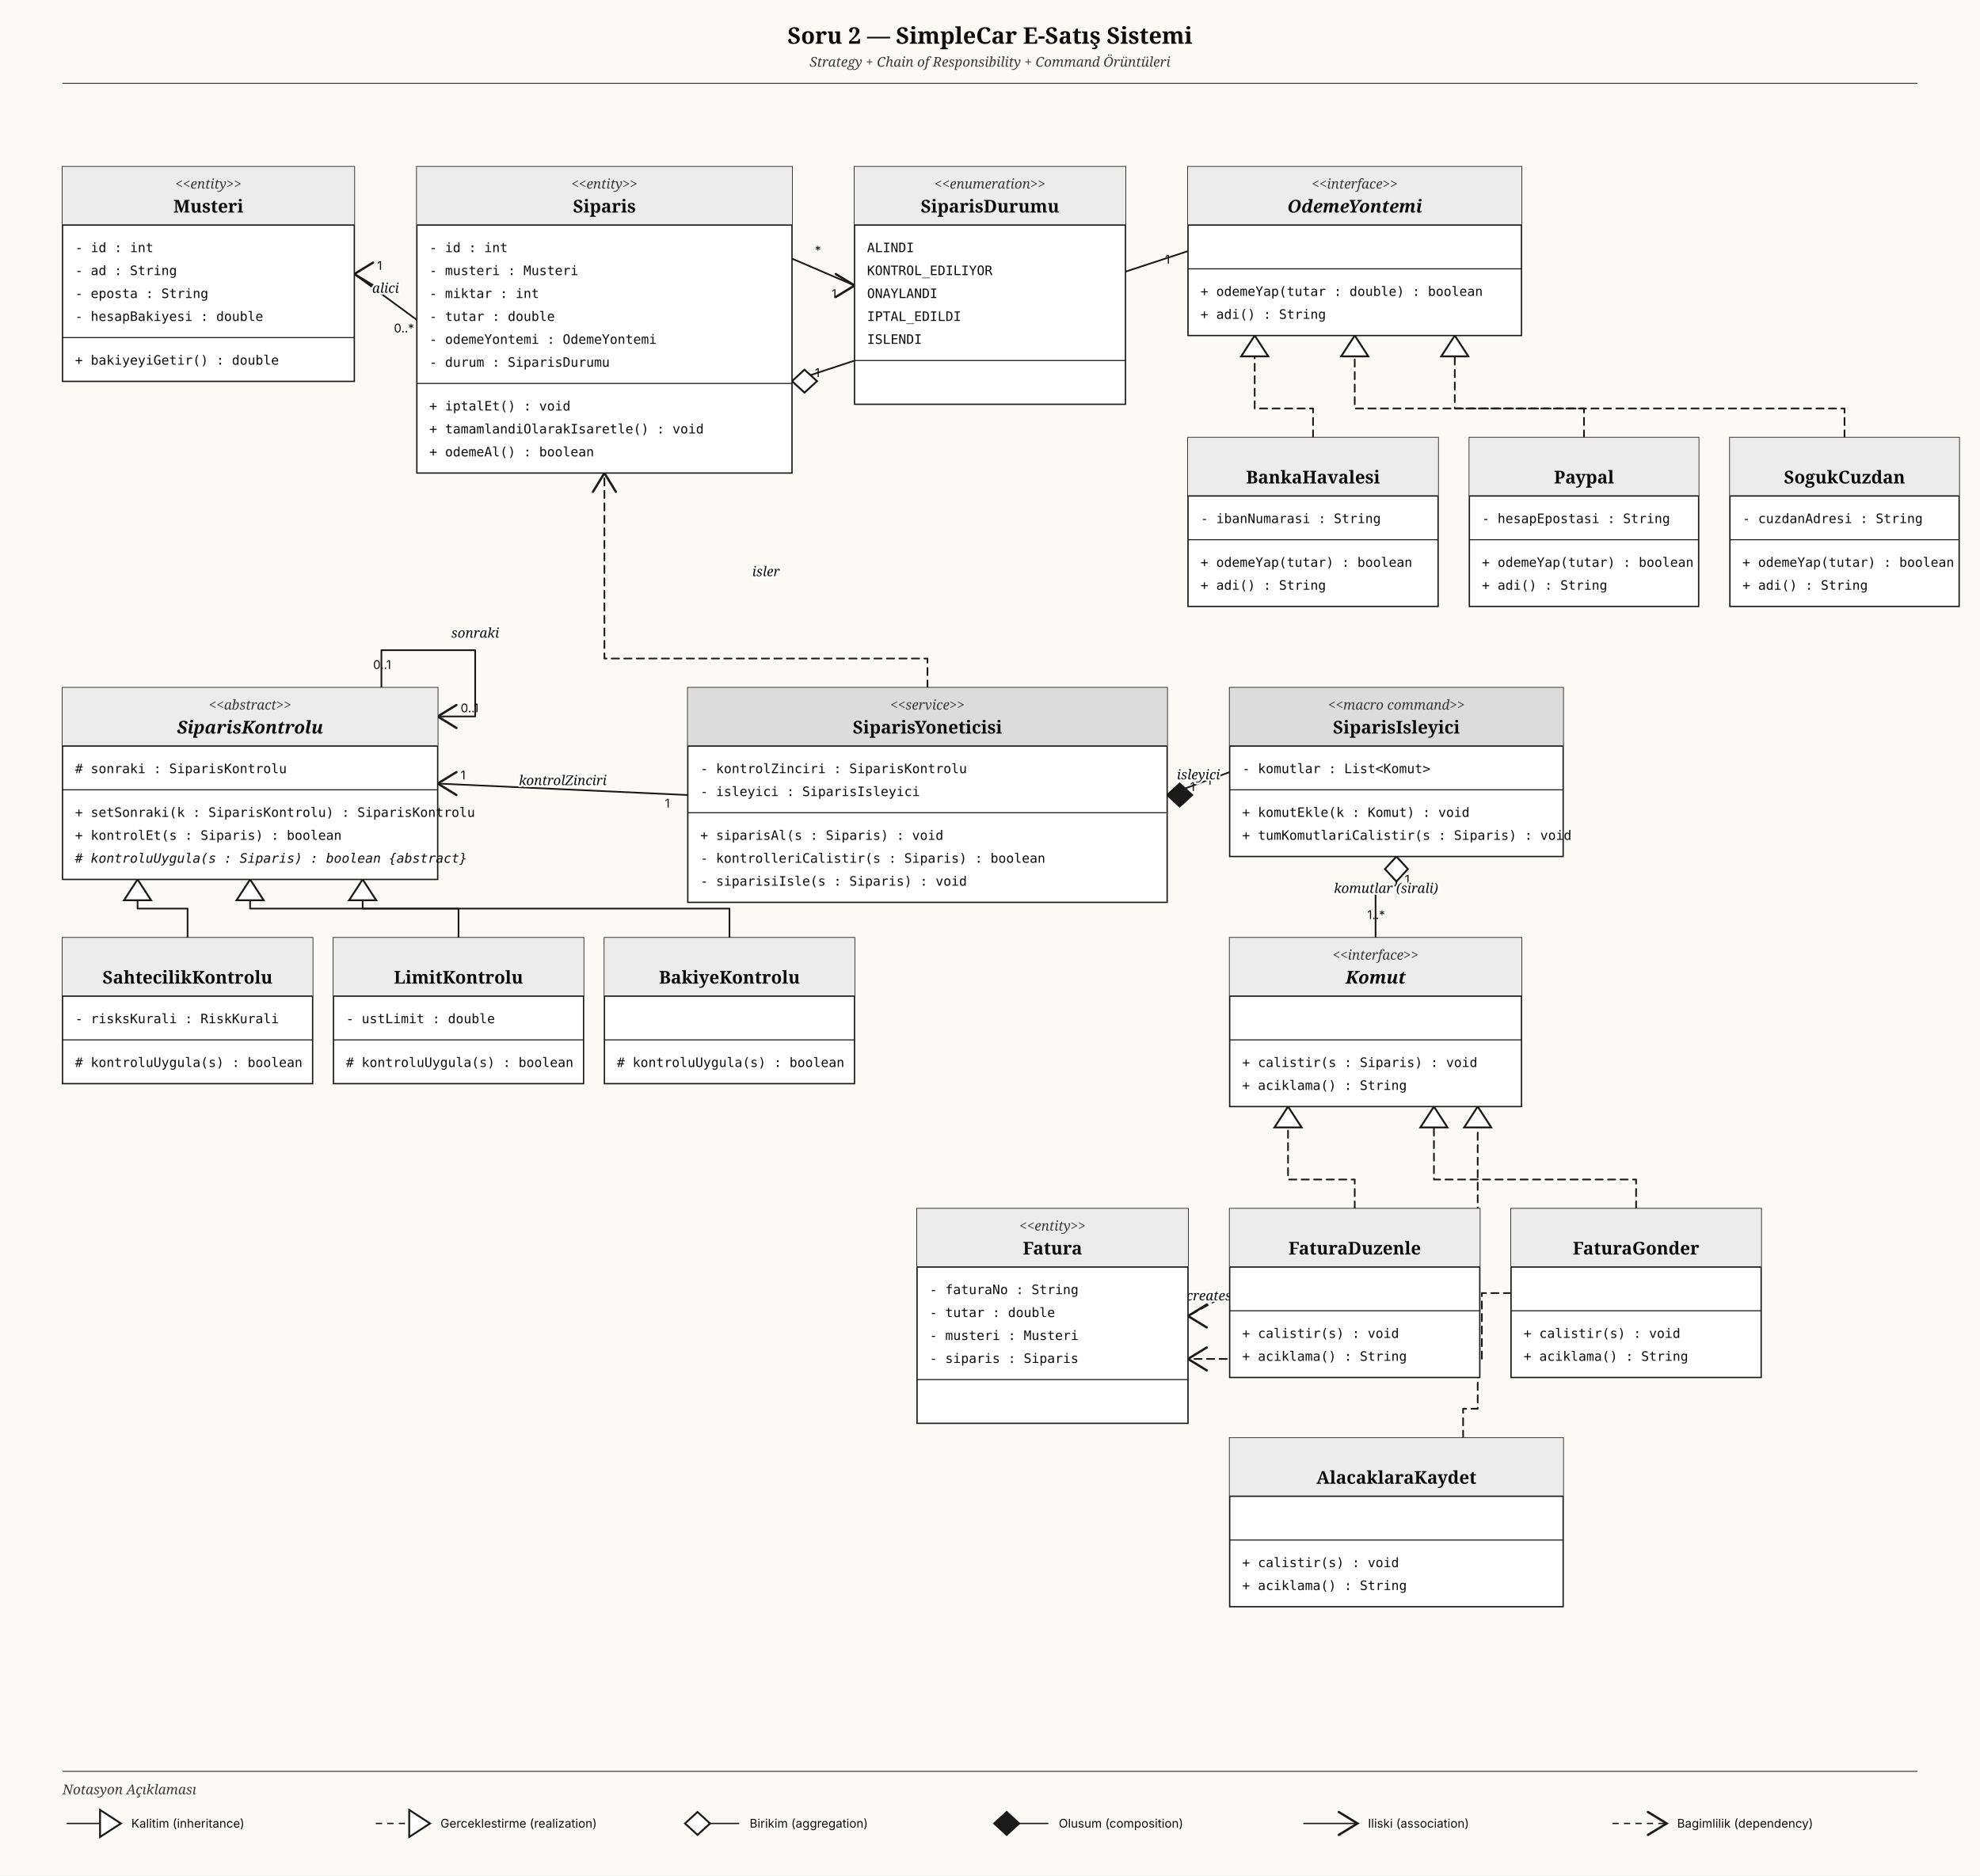
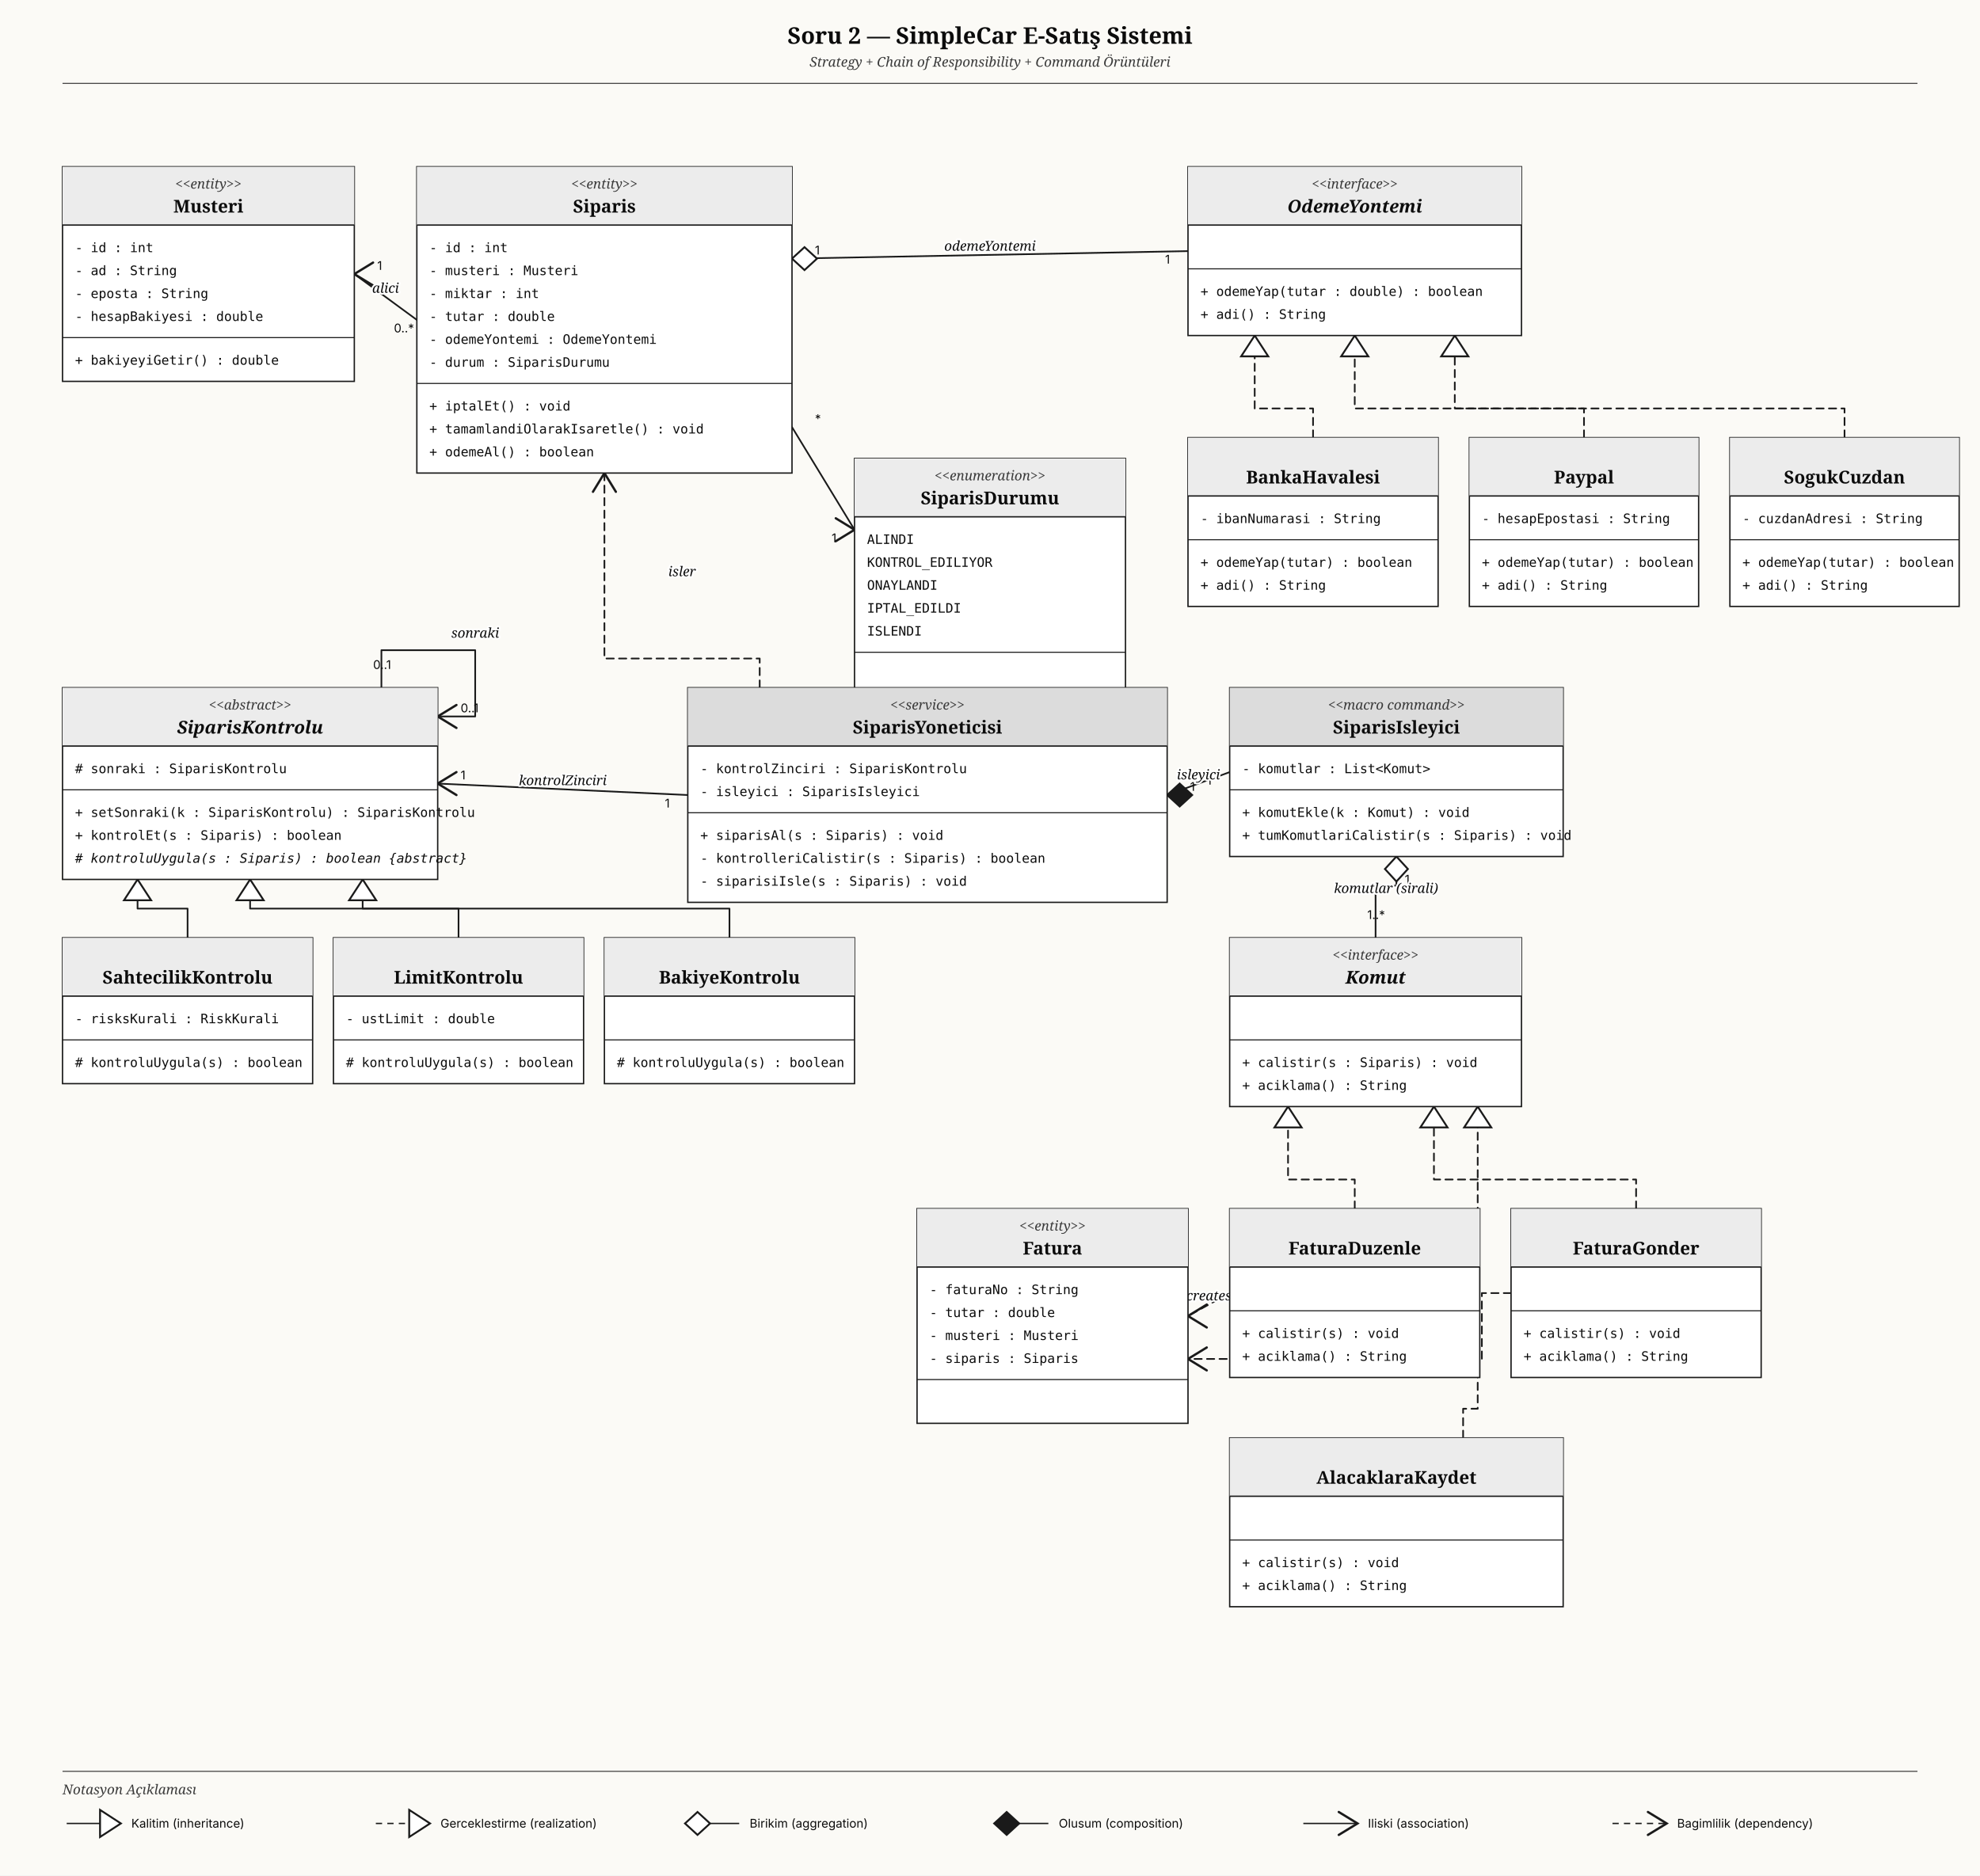
<svg xmlns="http://www.w3.org/2000/svg" viewBox="0 0 1900 1800" width="1900" height="1800">
  <rect width="1900" height="1800" fill="#fbfaf6" />
  <text x="950" y="42" text-anchor="middle" font-family="'EB Garamond','Georgia','Cambria',serif" font-size="22" font-weight="700" fill="#0c0c0c">
      Soru 2 — SimpleCar E-Satış Sistemi
    </text>
  <text x="950" y="64" text-anchor="middle" font-family="'EB Garamond','Georgia','Cambria',serif" font-size="13" font-style="italic" fill="#3a3a3a">
      Strategy + Chain of Responsibility + Command Örüntüleri
    </text>
  <line x1="60" y1="80" x2="1840" y2="80" stroke="#1a1a1a" stroke-width="0.8" />
  <g class="rel-association">
    <path d="M 400 307 L 340 263" fill="none" stroke="#1a1a1a" stroke-width="1.6" stroke-linejoin="round" stroke-linecap="round" />
    <polyline points="358,252 340,263 358,274" fill="none" stroke="#1a1a1a" stroke-width="2.2" stroke-linejoin="miter" stroke-linecap="round" />
    <text x="378" y="319" font-family="'Inter','Helvetica Neue','Segoe UI',Arial,sans-serif" font-size="11.5" fill="#0c0c0c">0..*</text>
    <text x="362" y="259" font-family="'Inter','Helvetica Neue','Segoe UI',Arial,sans-serif" font-size="11.5" fill="#0c0c0c">1</text>
    <g>
      <text x="370" y="281" text-anchor="middle" font-family="'EB Garamond','Georgia','Cambria',serif" font-size="13" font-style="italic" fill="#0c0c0c" paint-order="stroke" stroke="#ffffff" stroke-width="3.5" stroke-linejoin="round">
        alici
      </text>
    </g>
  </g>
  <g class="rel-association">
-     <path d="M 760 248.2 L 820 274" fill="none" stroke="#1a1a1a" stroke-width="1.6" stroke-linejoin="round" stroke-linecap="round" />
-     <polyline points="802,285 820,274 802,263" fill="none" stroke="#1a1a1a" stroke-width="2.2" stroke-linejoin="miter" stroke-linecap="round" />
-     <text x="782" y="244.2" font-family="'Inter','Helvetica Neue','Segoe UI',Arial,sans-serif" font-size="11.5" fill="#0c0c0c">*</text>
-     <text x="798" y="286" font-family="'Inter','Helvetica Neue','Segoe UI',Arial,sans-serif" font-size="11.5" fill="#0c0c0c">1</text>
+     <path d="M 760 409.9 L 820 508.4" fill="none" stroke="#1a1a1a" stroke-width="1.6" stroke-linejoin="round" stroke-linecap="round" />
+     <polyline points="802,519.4 820,508.4 802,497.4" fill="none" stroke="#1a1a1a" stroke-width="2.2" stroke-linejoin="miter" stroke-linecap="round" />
+     <text x="782" y="405.9" font-family="'Inter','Helvetica Neue','Segoe UI',Arial,sans-serif" font-size="11.5" fill="#0c0c0c">*</text>
+     <text x="798" y="520.4" font-family="'Inter','Helvetica Neue','Segoe UI',Arial,sans-serif" font-size="11.5" fill="#0c0c0c">1</text>
  </g>
  <g class="rel-aggregation">
-     <path d="M 760 365.8 L 1140 241" fill="none" stroke="#1a1a1a" stroke-width="1.6" stroke-linejoin="round" stroke-linecap="round" />
-     <polygon points="760,365.8 772,354.8 784,365.8 772,376.8" fill="#ffffff" stroke="#1a1a1a" stroke-width="1.8" stroke-linejoin="miter" />
-     <text x="782" y="361.8" font-family="'Inter','Helvetica Neue','Segoe UI',Arial,sans-serif" font-size="11.5" fill="#0c0c0c">1</text>
+     <path d="M 760 248.2 L 1140 241" fill="none" stroke="#1a1a1a" stroke-width="1.6" stroke-linejoin="round" stroke-linecap="round" />
+     <polygon points="760,248.2 772,237.2 784,248.2 772,259.2" fill="#ffffff" stroke="#1a1a1a" stroke-width="1.8" stroke-linejoin="miter" />
+     <text x="782" y="244.2" font-family="'Inter','Helvetica Neue','Segoe UI',Arial,sans-serif" font-size="11.5" fill="#0c0c0c">1</text>
    <text x="1118" y="253" font-family="'Inter','Helvetica Neue','Segoe UI',Arial,sans-serif" font-size="11.5" fill="#0c0c0c">1</text>
    <g>
-       <text x="950" y="299.4" text-anchor="middle" font-family="'EB Garamond','Georgia','Cambria',serif" font-size="13" font-style="italic" fill="#0c0c0c" paint-order="stroke" stroke="#ffffff" stroke-width="3.5" stroke-linejoin="round">
+       <text x="950" y="240.6" text-anchor="middle" font-family="'EB Garamond','Georgia','Cambria',serif" font-size="13" font-style="italic" fill="#0c0c0c" paint-order="stroke" stroke="#ffffff" stroke-width="3.5" stroke-linejoin="round">
        odemeYontemi
      </text>
    </g>
  </g>
  <g class="rel-realization">
    <path d="M 1260 420 L 1260 392 L 1204 392 L 1204 350 L 1204 322" fill="none" stroke="#1a1a1a" stroke-width="1.6" stroke-dasharray="7,5" stroke-linejoin="round" stroke-linecap="round" />
    <polygon points="1204,322 1217,342 1191,342" fill="#ffffff" stroke="#1a1a1a" stroke-width="1.8" stroke-linejoin="miter" />
  </g>
  <g class="rel-realization">
    <path d="M 1520 420 L 1520 392 L 1300 392 L 1300 350 L 1300 322" fill="none" stroke="#1a1a1a" stroke-width="1.6" stroke-dasharray="7,5" stroke-linejoin="round" stroke-linecap="round" />
    <polygon points="1300,322 1313,342 1287,342" fill="#ffffff" stroke="#1a1a1a" stroke-width="1.8" stroke-linejoin="miter" />
  </g>
  <g class="rel-realization">
    <path d="M 1770 420 L 1770 392 L 1396 392 L 1396 350 L 1396 322" fill="none" stroke="#1a1a1a" stroke-width="1.6" stroke-dasharray="7,5" stroke-linejoin="round" stroke-linecap="round" />
    <polygon points="1396,322 1409,342 1383,342" fill="#ffffff" stroke="#1a1a1a" stroke-width="1.8" stroke-linejoin="miter" />
  </g>
  <g class="rel-association">
    <path d="M 660 763 L 420 752" fill="none" stroke="#1a1a1a" stroke-width="1.6" stroke-linejoin="round" stroke-linecap="round" />
    <polyline points="438,741 420,752 438,763" fill="none" stroke="#1a1a1a" stroke-width="2.2" stroke-linejoin="miter" stroke-linecap="round" />
    <text x="638" y="775" font-family="'Inter','Helvetica Neue','Segoe UI',Arial,sans-serif" font-size="11.5" fill="#0c0c0c">1</text>
    <text x="442" y="748" font-family="'Inter','Helvetica Neue','Segoe UI',Arial,sans-serif" font-size="11.5" fill="#0c0c0c">1</text>
    <g>
      <text x="540" y="753.5" text-anchor="middle" font-family="'EB Garamond','Georgia','Cambria',serif" font-size="13" font-style="italic" fill="#0c0c0c" paint-order="stroke" stroke="#ffffff" stroke-width="3.5" stroke-linejoin="round">
        kontrolZinciri
      </text>
    </g>
  </g>
  <g class="rel-composition">
    <path d="M 1120 763 L 1180 741" fill="none" stroke="#1a1a1a" stroke-width="1.6" stroke-linejoin="round" stroke-linecap="round" />
    <polygon points="1120,763 1132,752 1144,763 1132,774" fill="#1a1a1a" stroke="#1a1a1a" stroke-width="1.8" stroke-linejoin="miter" />
    <text x="1142" y="759" font-family="'Inter','Helvetica Neue','Segoe UI',Arial,sans-serif" font-size="11.5" fill="#0c0c0c">1</text>
    <text x="1158" y="753" font-family="'Inter','Helvetica Neue','Segoe UI',Arial,sans-serif" font-size="11.5" fill="#0c0c0c">1</text>
    <g>
      <text x="1150" y="748" text-anchor="middle" font-family="'EB Garamond','Georgia','Cambria',serif" font-size="13" font-style="italic" fill="#0c0c0c" paint-order="stroke" stroke="#ffffff" stroke-width="3.5" stroke-linejoin="round">
        isleyici
      </text>
    </g>
  </g>
  <g class="rel-dependency">
-     <path d="M 890 660 L 890 632 L 580 632 L 580 482 L 580 454" fill="none" stroke="#1a1a1a" stroke-width="1.6" stroke-dasharray="7,5" stroke-linejoin="round" stroke-linecap="round" />
+     <path d="M 729 660 L 729 632 L 580 632 L 580 482 L 580 454" fill="none" stroke="#1a1a1a" stroke-width="1.6" stroke-dasharray="7,5" stroke-linejoin="round" stroke-linecap="round" />
    <polyline points="591,472 580,454 569,472" fill="none" stroke="#1a1a1a" stroke-width="2.2" stroke-linejoin="miter" stroke-linecap="round" />
    <g>
-       <text x="735" y="553" text-anchor="middle" font-family="'EB Garamond','Georgia','Cambria',serif" font-size="13" font-style="italic" fill="#0c0c0c" paint-order="stroke" stroke="#ffffff" stroke-width="3.5" stroke-linejoin="round">
+       <text x="654.5" y="553" text-anchor="middle" font-family="'EB Garamond','Georgia','Cambria',serif" font-size="13" font-style="italic" fill="#0c0c0c" paint-order="stroke" stroke="#ffffff" stroke-width="3.5" stroke-linejoin="round">
        isler
      </text>
    </g>
  </g>
  <g class="rel-association">
    <path d="M 366 660 L 366 624 L 456 624 L 456 687.6 L 420 687.6" fill="none" stroke="#1a1a1a" stroke-width="1.6" stroke-linejoin="round" stroke-linecap="round" />
    <polyline points="438,676.6 420,687.6 438,698.6" fill="none" stroke="#1a1a1a" stroke-width="2.2" stroke-linejoin="miter" stroke-linecap="round" />
    <text x="358" y="642" font-family="'Inter','Helvetica Neue','Segoe UI',Arial,sans-serif" font-size="11.5" fill="#0c0c0c">0..1</text>
    <text x="442" y="683.6" font-family="'Inter','Helvetica Neue','Segoe UI',Arial,sans-serif" font-size="11.5" fill="#0c0c0c">0..1</text>
    <g>
      <text x="456" y="612" text-anchor="middle" font-family="'EB Garamond','Georgia','Cambria',serif" font-size="13" font-style="italic" fill="#0c0c0c" paint-order="stroke" stroke="#ffffff" stroke-width="3.5" stroke-linejoin="round">
        sonraki
      </text>
    </g>
  </g>
  <g class="rel-inheritance">
    <path d="M 180 900 L 180 872 L 132 872 L 132 872 L 132 844" fill="none" stroke="#1a1a1a" stroke-width="1.6" stroke-linejoin="round" stroke-linecap="round" />
    <polygon points="132,844 145,864 119,864" fill="#ffffff" stroke="#1a1a1a" stroke-width="1.8" stroke-linejoin="miter" />
  </g>
  <g class="rel-inheritance">
    <path d="M 440 900 L 440 872 L 240 872 L 240 872 L 240 844" fill="none" stroke="#1a1a1a" stroke-width="1.6" stroke-linejoin="round" stroke-linecap="round" />
    <polygon points="240,844 253,864 227,864" fill="#ffffff" stroke="#1a1a1a" stroke-width="1.8" stroke-linejoin="miter" />
  </g>
  <g class="rel-inheritance">
    <path d="M 700 900 L 700 872 L 348 872 L 348 872 L 348 844" fill="none" stroke="#1a1a1a" stroke-width="1.6" stroke-linejoin="round" stroke-linecap="round" />
    <polygon points="348,844 361,864 335,864" fill="#ffffff" stroke="#1a1a1a" stroke-width="1.8" stroke-linejoin="miter" />
  </g>
  <g class="rel-aggregation">
    <path d="M 1340 822 L 1340 850 L 1320 850 L 1320 872 L 1320 900" fill="none" stroke="#1a1a1a" stroke-width="1.6" stroke-linejoin="round" stroke-linecap="round" />
    <polygon points="1340,822 1351,834 1340,846 1329,834" fill="#ffffff" stroke="#1a1a1a" stroke-width="1.8" stroke-linejoin="miter" />
    <text x="1348" y="848" font-family="'Inter','Helvetica Neue','Segoe UI',Arial,sans-serif" font-size="11.5" fill="#0c0c0c">1</text>
    <text x="1312" y="882" font-family="'Inter','Helvetica Neue','Segoe UI',Arial,sans-serif" font-size="11.5" fill="#0c0c0c">1..*</text>
    <g>
      <text x="1330" y="857" text-anchor="middle" font-family="'EB Garamond','Georgia','Cambria',serif" font-size="13" font-style="italic" fill="#0c0c0c" paint-order="stroke" stroke="#ffffff" stroke-width="3.5" stroke-linejoin="round">
        komutlar (sirali)
      </text>
    </g>
  </g>
  <g class="rel-realization">
    <path d="M 1300 1160 L 1300 1132 L 1236 1132 L 1236 1090 L 1236 1062" fill="none" stroke="#1a1a1a" stroke-width="1.6" stroke-dasharray="7,5" stroke-linejoin="round" stroke-linecap="round" />
    <polygon points="1236,1062 1249,1082 1223,1082" fill="#ffffff" stroke="#1a1a1a" stroke-width="1.8" stroke-linejoin="miter" />
  </g>
  <g class="rel-realization">
    <path d="M 1570 1160 L 1570 1132 L 1376 1132 L 1376 1090 L 1376 1062" fill="none" stroke="#1a1a1a" stroke-width="1.6" stroke-dasharray="7,5" stroke-linejoin="round" stroke-linecap="round" />
    <polygon points="1376,1062 1389,1082 1363,1082" fill="#ffffff" stroke="#1a1a1a" stroke-width="1.8" stroke-linejoin="miter" />
  </g>
  <g class="rel-realization">
    <path d="M 1404 1380 L 1404 1352 L 1418 1352 L 1418 1090 L 1418 1062" fill="none" stroke="#1a1a1a" stroke-width="1.6" stroke-dasharray="7,5" stroke-linejoin="round" stroke-linecap="round" />
    <polygon points="1418,1062 1431,1082 1405,1082" fill="#ffffff" stroke="#1a1a1a" stroke-width="1.8" stroke-linejoin="miter" />
  </g>
  <g class="rel-dependency">
    <path d="M 1180 1241 L 1140 1263" fill="none" stroke="#1a1a1a" stroke-width="1.6" stroke-dasharray="7,5" stroke-linejoin="round" stroke-linecap="round" />
    <polyline points="1158,1252 1140,1263 1158,1274" fill="none" stroke="#1a1a1a" stroke-width="2.2" stroke-linejoin="miter" stroke-linecap="round" />
    <g>
      <text x="1160" y="1248" text-anchor="middle" font-family="'EB Garamond','Georgia','Cambria',serif" font-size="13" font-style="italic" fill="#0c0c0c" paint-order="stroke" stroke="#ffffff" stroke-width="3.5" stroke-linejoin="round">
        &lt;&lt;creates&gt;&gt;
      </text>
    </g>
  </g>
  <g class="rel-dependency">
    <path d="M 1450 1241 L 1422 1241 L 1422 1304.2 L 1168 1304.2 L 1140 1304.2" fill="none" stroke="#1a1a1a" stroke-width="1.6" stroke-dasharray="7,5" stroke-linejoin="round" stroke-linecap="round" />
    <polyline points="1158,1293.2 1140,1304.2 1158,1315.2" fill="none" stroke="#1a1a1a" stroke-width="2.2" stroke-linejoin="miter" stroke-linecap="round" />
    <g>
      <text x="1295" y="1268.6" text-anchor="middle" font-family="'EB Garamond','Georgia','Cambria',serif" font-size="13" font-style="italic" fill="#0c0c0c" paint-order="stroke" stroke="#ffffff" stroke-width="3.5" stroke-linejoin="round">
        &lt;&lt;uses&gt;&gt;
      </text>
    </g>
  </g>
  <g class="cls-Musteri">
    <rect x="60" y="160" width="280" height="206" fill="#ffffff" stroke="#1a1a1a" stroke-width="1.3" />
    <rect x="60" y="160" width="280" height="56" fill="#ececec" stroke="none" />
    <line x1="60" y1="216" x2="340" y2="216" stroke="#1a1a1a" stroke-width="1.3" />
    <text x="200" y="181" text-anchor="middle" font-family="'EB Garamond','Georgia','Cambria',serif" font-style="italic" font-size="13" fill="#3a3a3a">
      &lt;&lt;entity&gt;&gt;
    </text>
    <text x="200" y="204" text-anchor="middle" font-family="'EB Garamond','Georgia','Cambria',serif" font-weight="700" font-size="17" fill="#0c0c0c">
    Musteri
  </text>
    <text x="72" y="242" font-family="'JetBrains Mono','SFMono-Regular','Consolas',Menlo,monospace" font-size="12.5" fill="#0c0c0c">- id : int</text>
    <text x="72" y="264" font-family="'JetBrains Mono','SFMono-Regular','Consolas',Menlo,monospace" font-size="12.5" fill="#0c0c0c">- ad : String</text>
    <text x="72" y="286" font-family="'JetBrains Mono','SFMono-Regular','Consolas',Menlo,monospace" font-size="12.5" fill="#0c0c0c">- eposta : String</text>
    <text x="72" y="308" font-family="'JetBrains Mono','SFMono-Regular','Consolas',Menlo,monospace" font-size="12.5" fill="#0c0c0c">- hesapBakiyesi : double</text>
    <line x1="60" y1="324" x2="340" y2="324" stroke="#1a1a1a" stroke-width="1" />
    <text x="72" y="350" font-family="'JetBrains Mono','SFMono-Regular','Consolas',Menlo,monospace" font-size="12.5" fill="#0c0c0c">+ bakiyeyiGetir() : double</text>
  </g>
  <g class="cls-Siparis">
    <rect x="400" y="160" width="360" height="294" fill="#ffffff" stroke="#1a1a1a" stroke-width="1.3" />
    <rect x="400" y="160" width="360" height="56" fill="#ececec" stroke="none" />
    <line x1="400" y1="216" x2="760" y2="216" stroke="#1a1a1a" stroke-width="1.3" />
    <text x="580" y="181" text-anchor="middle" font-family="'EB Garamond','Georgia','Cambria',serif" font-style="italic" font-size="13" fill="#3a3a3a">
      &lt;&lt;entity&gt;&gt;
    </text>
    <text x="580" y="204" text-anchor="middle" font-family="'EB Garamond','Georgia','Cambria',serif" font-weight="700" font-size="17" fill="#0c0c0c">
    Siparis
  </text>
    <text x="412" y="242" font-family="'JetBrains Mono','SFMono-Regular','Consolas',Menlo,monospace" font-size="12.5" fill="#0c0c0c">- id : int</text>
    <text x="412" y="264" font-family="'JetBrains Mono','SFMono-Regular','Consolas',Menlo,monospace" font-size="12.5" fill="#0c0c0c">- musteri : Musteri</text>
    <text x="412" y="286" font-family="'JetBrains Mono','SFMono-Regular','Consolas',Menlo,monospace" font-size="12.5" fill="#0c0c0c">- miktar : int</text>
    <text x="412" y="308" font-family="'JetBrains Mono','SFMono-Regular','Consolas',Menlo,monospace" font-size="12.5" fill="#0c0c0c">- tutar : double</text>
    <text x="412" y="330" font-family="'JetBrains Mono','SFMono-Regular','Consolas',Menlo,monospace" font-size="12.5" fill="#0c0c0c">- odemeYontemi : OdemeYontemi</text>
    <text x="412" y="352" font-family="'JetBrains Mono','SFMono-Regular','Consolas',Menlo,monospace" font-size="12.5" fill="#0c0c0c">- durum : SiparisDurumu</text>
    <line x1="400" y1="368" x2="760" y2="368" stroke="#1a1a1a" stroke-width="1" />
    <text x="412" y="394" font-family="'JetBrains Mono','SFMono-Regular','Consolas',Menlo,monospace" font-size="12.5" fill="#0c0c0c">+ iptalEt() : void</text>
    <text x="412" y="416" font-family="'JetBrains Mono','SFMono-Regular','Consolas',Menlo,monospace" font-size="12.5" fill="#0c0c0c">+ tamamlandiOlarakIsaretle() : void</text>
    <text x="412" y="438" font-family="'JetBrains Mono','SFMono-Regular','Consolas',Menlo,monospace" font-size="12.5" fill="#0c0c0c">+ odemeAl() : boolean</text>
  </g>
  <g class="cls-SiparisDurumu">
-     <rect x="820" y="160" width="260" height="228" fill="#ffffff" stroke="#1a1a1a" stroke-width="1.3" />
-     <rect x="820" y="160" width="260" height="56" fill="#ececec" stroke="none" />
-     <line x1="820" y1="216" x2="1080" y2="216" stroke="#1a1a1a" stroke-width="1.3" />
-     <text x="950" y="181" text-anchor="middle" font-family="'EB Garamond','Georgia','Cambria',serif" font-style="italic" font-size="13" fill="#3a3a3a">
+     <rect x="820" y="440" width="260" height="228" fill="#ffffff" stroke="#1a1a1a" stroke-width="1.3" />
+     <rect x="820" y="440" width="260" height="56" fill="#ececec" stroke="none" />
+     <line x1="820" y1="496" x2="1080" y2="496" stroke="#1a1a1a" stroke-width="1.3" />
+     <text x="950" y="461" text-anchor="middle" font-family="'EB Garamond','Georgia','Cambria',serif" font-style="italic" font-size="13" fill="#3a3a3a">
      &lt;&lt;enumeration&gt;&gt;
    </text>
-     <text x="950" y="204" text-anchor="middle" font-family="'EB Garamond','Georgia','Cambria',serif" font-weight="700" font-size="17" fill="#0c0c0c">
+     <text x="950" y="484" text-anchor="middle" font-family="'EB Garamond','Georgia','Cambria',serif" font-weight="700" font-size="17" fill="#0c0c0c">
    SiparisDurumu
  </text>
-     <text x="832" y="242" font-family="'JetBrains Mono','SFMono-Regular','Consolas',Menlo,monospace" font-size="12.5" fill="#0c0c0c">ALINDI</text>
-     <text x="832" y="264" font-family="'JetBrains Mono','SFMono-Regular','Consolas',Menlo,monospace" font-size="12.5" fill="#0c0c0c">KONTROL_EDILIYOR</text>
-     <text x="832" y="286" font-family="'JetBrains Mono','SFMono-Regular','Consolas',Menlo,monospace" font-size="12.5" fill="#0c0c0c">ONAYLANDI</text>
-     <text x="832" y="308" font-family="'JetBrains Mono','SFMono-Regular','Consolas',Menlo,monospace" font-size="12.5" fill="#0c0c0c">IPTAL_EDILDI</text>
-     <text x="832" y="330" font-family="'JetBrains Mono','SFMono-Regular','Consolas',Menlo,monospace" font-size="12.5" fill="#0c0c0c">ISLENDI</text>
-     <line x1="820" y1="346" x2="1080" y2="346" stroke="#1a1a1a" stroke-width="1" />
+     <text x="832" y="522" font-family="'JetBrains Mono','SFMono-Regular','Consolas',Menlo,monospace" font-size="12.5" fill="#0c0c0c">ALINDI</text>
+     <text x="832" y="544" font-family="'JetBrains Mono','SFMono-Regular','Consolas',Menlo,monospace" font-size="12.5" fill="#0c0c0c">KONTROL_EDILIYOR</text>
+     <text x="832" y="566" font-family="'JetBrains Mono','SFMono-Regular','Consolas',Menlo,monospace" font-size="12.5" fill="#0c0c0c">ONAYLANDI</text>
+     <text x="832" y="588" font-family="'JetBrains Mono','SFMono-Regular','Consolas',Menlo,monospace" font-size="12.5" fill="#0c0c0c">IPTAL_EDILDI</text>
+     <text x="832" y="610" font-family="'JetBrains Mono','SFMono-Regular','Consolas',Menlo,monospace" font-size="12.5" fill="#0c0c0c">ISLENDI</text>
+     <line x1="820" y1="626" x2="1080" y2="626" stroke="#1a1a1a" stroke-width="1" />
  </g>
  <g class="cls-OdemeYontemi">
    <rect x="1140" y="160" width="320" height="162" fill="#ffffff" stroke="#1a1a1a" stroke-width="1.3" />
    <rect x="1140" y="160" width="320" height="56" fill="#ececec" stroke="none" />
    <line x1="1140" y1="216" x2="1460" y2="216" stroke="#1a1a1a" stroke-width="1.3" />
    <text x="1300" y="181" text-anchor="middle" font-family="'EB Garamond','Georgia','Cambria',serif" font-style="italic" font-size="13" fill="#3a3a3a">
      &lt;&lt;interface&gt;&gt;
    </text>
    <text x="1300" y="204" text-anchor="middle" font-family="'EB Garamond','Georgia','Cambria',serif" font-weight="700" font-size="17" font-style="italic" fill="#0c0c0c">
    OdemeYontemi
  </text>
    <line x1="1140" y1="258" x2="1460" y2="258" stroke="#1a1a1a" stroke-width="1" />
    <text x="1152" y="284" font-family="'JetBrains Mono','SFMono-Regular','Consolas',Menlo,monospace" font-size="12.5" fill="#0c0c0c">+ odemeYap(tutar : double) : boolean</text>
    <text x="1152" y="306" font-family="'JetBrains Mono','SFMono-Regular','Consolas',Menlo,monospace" font-size="12.5" fill="#0c0c0c">+ adi() : String</text>
  </g>
  <g class="cls-BankaHavalesi">
    <rect x="1140" y="420" width="240" height="162" fill="#ffffff" stroke="#1a1a1a" stroke-width="1.3" />
    <rect x="1140" y="420" width="240" height="56" fill="#ececec" stroke="none" />
    <line x1="1140" y1="476" x2="1380" y2="476" stroke="#1a1a1a" stroke-width="1.3" />
    <text x="1260" y="464" text-anchor="middle" font-family="'EB Garamond','Georgia','Cambria',serif" font-weight="700" font-size="17" fill="#0c0c0c">
    BankaHavalesi
  </text>
    <text x="1152" y="502" font-family="'JetBrains Mono','SFMono-Regular','Consolas',Menlo,monospace" font-size="12.5" fill="#0c0c0c">- ibanNumarasi : String</text>
    <line x1="1140" y1="518" x2="1380" y2="518" stroke="#1a1a1a" stroke-width="1" />
    <text x="1152" y="544" font-family="'JetBrains Mono','SFMono-Regular','Consolas',Menlo,monospace" font-size="12.5" fill="#0c0c0c">+ odemeYap(tutar) : boolean</text>
    <text x="1152" y="566" font-family="'JetBrains Mono','SFMono-Regular','Consolas',Menlo,monospace" font-size="12.5" fill="#0c0c0c">+ adi() : String</text>
  </g>
  <g class="cls-Paypal">
    <rect x="1410" y="420" width="220" height="162" fill="#ffffff" stroke="#1a1a1a" stroke-width="1.3" />
    <rect x="1410" y="420" width="220" height="56" fill="#ececec" stroke="none" />
    <line x1="1410" y1="476" x2="1630" y2="476" stroke="#1a1a1a" stroke-width="1.3" />
    <text x="1520" y="464" text-anchor="middle" font-family="'EB Garamond','Georgia','Cambria',serif" font-weight="700" font-size="17" fill="#0c0c0c">
    Paypal
  </text>
    <text x="1422" y="502" font-family="'JetBrains Mono','SFMono-Regular','Consolas',Menlo,monospace" font-size="12.5" fill="#0c0c0c">- hesapEpostasi : String</text>
    <line x1="1410" y1="518" x2="1630" y2="518" stroke="#1a1a1a" stroke-width="1" />
    <text x="1422" y="544" font-family="'JetBrains Mono','SFMono-Regular','Consolas',Menlo,monospace" font-size="12.5" fill="#0c0c0c">+ odemeYap(tutar) : boolean</text>
    <text x="1422" y="566" font-family="'JetBrains Mono','SFMono-Regular','Consolas',Menlo,monospace" font-size="12.5" fill="#0c0c0c">+ adi() : String</text>
  </g>
  <g class="cls-SogukCuzdan">
    <rect x="1660" y="420" width="220" height="162" fill="#ffffff" stroke="#1a1a1a" stroke-width="1.3" />
    <rect x="1660" y="420" width="220" height="56" fill="#ececec" stroke="none" />
    <line x1="1660" y1="476" x2="1880" y2="476" stroke="#1a1a1a" stroke-width="1.3" />
    <text x="1770" y="464" text-anchor="middle" font-family="'EB Garamond','Georgia','Cambria',serif" font-weight="700" font-size="17" fill="#0c0c0c">
    SogukCuzdan
  </text>
    <text x="1672" y="502" font-family="'JetBrains Mono','SFMono-Regular','Consolas',Menlo,monospace" font-size="12.5" fill="#0c0c0c">- cuzdanAdresi : String</text>
    <line x1="1660" y1="518" x2="1880" y2="518" stroke="#1a1a1a" stroke-width="1" />
    <text x="1672" y="544" font-family="'JetBrains Mono','SFMono-Regular','Consolas',Menlo,monospace" font-size="12.5" fill="#0c0c0c">+ odemeYap(tutar) : boolean</text>
    <text x="1672" y="566" font-family="'JetBrains Mono','SFMono-Regular','Consolas',Menlo,monospace" font-size="12.5" fill="#0c0c0c">+ adi() : String</text>
  </g>
  <g class="cls-SiparisYoneticisi">
    <rect x="660" y="660" width="460" height="206" fill="#ffffff" stroke="#1a1a1a" stroke-width="1.3" />
    <rect x="660" y="660" width="460" height="56" fill="#dcdcdc" stroke="none" />
    <line x1="660" y1="716" x2="1120" y2="716" stroke="#1a1a1a" stroke-width="1.3" />
    <text x="890" y="681" text-anchor="middle" font-family="'EB Garamond','Georgia','Cambria',serif" font-style="italic" font-size="13" fill="#3a3a3a">
      &lt;&lt;service&gt;&gt;
    </text>
    <text x="890" y="704" text-anchor="middle" font-family="'EB Garamond','Georgia','Cambria',serif" font-weight="700" font-size="17" fill="#0c0c0c">
    SiparisYoneticisi
  </text>
    <text x="672" y="742" font-family="'JetBrains Mono','SFMono-Regular','Consolas',Menlo,monospace" font-size="12.5" fill="#0c0c0c">- kontrolZinciri : SiparisKontrolu</text>
    <text x="672" y="764" font-family="'JetBrains Mono','SFMono-Regular','Consolas',Menlo,monospace" font-size="12.5" fill="#0c0c0c">- isleyici : SiparisIsleyici</text>
    <line x1="660" y1="780" x2="1120" y2="780" stroke="#1a1a1a" stroke-width="1" />
    <text x="672" y="806" font-family="'JetBrains Mono','SFMono-Regular','Consolas',Menlo,monospace" font-size="12.5" fill="#0c0c0c">+ siparisAl(s : Siparis) : void</text>
    <text x="672" y="828" font-family="'JetBrains Mono','SFMono-Regular','Consolas',Menlo,monospace" font-size="12.5" fill="#0c0c0c">- kontrolleriCalistir(s : Siparis) : boolean</text>
    <text x="672" y="850" font-family="'JetBrains Mono','SFMono-Regular','Consolas',Menlo,monospace" font-size="12.5" fill="#0c0c0c">- siparisiIsle(s : Siparis) : void</text>
  </g>
  <g class="cls-SiparisKontrolu">
    <rect x="60" y="660" width="360" height="184" fill="#ffffff" stroke="#1a1a1a" stroke-width="1.3" />
    <rect x="60" y="660" width="360" height="56" fill="#ececec" stroke="none" />
    <line x1="60" y1="716" x2="420" y2="716" stroke="#1a1a1a" stroke-width="1.3" />
    <text x="240" y="681" text-anchor="middle" font-family="'EB Garamond','Georgia','Cambria',serif" font-style="italic" font-size="13" fill="#3a3a3a">
      &lt;&lt;abstract&gt;&gt;
    </text>
    <text x="240" y="704" text-anchor="middle" font-family="'EB Garamond','Georgia','Cambria',serif" font-weight="700" font-size="17" font-style="italic" fill="#0c0c0c">
    SiparisKontrolu
  </text>
    <text x="72" y="742" font-family="'JetBrains Mono','SFMono-Regular','Consolas',Menlo,monospace" font-size="12.5" fill="#0c0c0c"># sonraki : SiparisKontrolu</text>
    <line x1="60" y1="758" x2="420" y2="758" stroke="#1a1a1a" stroke-width="1" />
    <text x="72" y="784" font-family="'JetBrains Mono','SFMono-Regular','Consolas',Menlo,monospace" font-size="12.5" fill="#0c0c0c">+ setSonraki(k : SiparisKontrolu) : SiparisKontrolu</text>
    <text x="72" y="806" font-family="'JetBrains Mono','SFMono-Regular','Consolas',Menlo,monospace" font-size="12.5" fill="#0c0c0c">+ kontrolEt(s : Siparis) : boolean</text>
    <text x="72" y="828" font-family="'JetBrains Mono','SFMono-Regular','Consolas',Menlo,monospace" font-size="12.5" font-style="italic" fill="#0c0c0c"># kontroluUygula(s : Siparis) : boolean  {abstract}</text>
  </g>
  <g class="cls-SahtecilikKontrolu">
    <rect x="60" y="900" width="240" height="140" fill="#ffffff" stroke="#1a1a1a" stroke-width="1.3" />
    <rect x="60" y="900" width="240" height="56" fill="#ececec" stroke="none" />
    <line x1="60" y1="956" x2="300" y2="956" stroke="#1a1a1a" stroke-width="1.3" />
    <text x="180" y="944" text-anchor="middle" font-family="'EB Garamond','Georgia','Cambria',serif" font-weight="700" font-size="17" fill="#0c0c0c">
    SahtecilikKontrolu
  </text>
    <text x="72" y="982" font-family="'JetBrains Mono','SFMono-Regular','Consolas',Menlo,monospace" font-size="12.5" fill="#0c0c0c">- risksKurali : RiskKurali</text>
    <line x1="60" y1="998" x2="300" y2="998" stroke="#1a1a1a" stroke-width="1" />
    <text x="72" y="1024" font-family="'JetBrains Mono','SFMono-Regular','Consolas',Menlo,monospace" font-size="12.5" fill="#0c0c0c"># kontroluUygula(s) : boolean</text>
  </g>
  <g class="cls-LimitKontrolu">
    <rect x="320" y="900" width="240" height="140" fill="#ffffff" stroke="#1a1a1a" stroke-width="1.3" />
    <rect x="320" y="900" width="240" height="56" fill="#ececec" stroke="none" />
    <line x1="320" y1="956" x2="560" y2="956" stroke="#1a1a1a" stroke-width="1.3" />
    <text x="440" y="944" text-anchor="middle" font-family="'EB Garamond','Georgia','Cambria',serif" font-weight="700" font-size="17" fill="#0c0c0c">
    LimitKontrolu
  </text>
    <text x="332" y="982" font-family="'JetBrains Mono','SFMono-Regular','Consolas',Menlo,monospace" font-size="12.5" fill="#0c0c0c">- ustLimit : double</text>
    <line x1="320" y1="998" x2="560" y2="998" stroke="#1a1a1a" stroke-width="1" />
    <text x="332" y="1024" font-family="'JetBrains Mono','SFMono-Regular','Consolas',Menlo,monospace" font-size="12.5" fill="#0c0c0c"># kontroluUygula(s) : boolean</text>
  </g>
  <g class="cls-BakiyeKontrolu">
    <rect x="580" y="900" width="240" height="140" fill="#ffffff" stroke="#1a1a1a" stroke-width="1.3" />
    <rect x="580" y="900" width="240" height="56" fill="#ececec" stroke="none" />
    <line x1="580" y1="956" x2="820" y2="956" stroke="#1a1a1a" stroke-width="1.3" />
    <text x="700" y="944" text-anchor="middle" font-family="'EB Garamond','Georgia','Cambria',serif" font-weight="700" font-size="17" fill="#0c0c0c">
    BakiyeKontrolu
  </text>
    <line x1="580" y1="998" x2="820" y2="998" stroke="#1a1a1a" stroke-width="1" />
    <text x="592" y="1024" font-family="'JetBrains Mono','SFMono-Regular','Consolas',Menlo,monospace" font-size="12.5" fill="#0c0c0c"># kontroluUygula(s) : boolean</text>
  </g>
  <g class="cls-Komut">
    <rect x="1180" y="900" width="280" height="162" fill="#ffffff" stroke="#1a1a1a" stroke-width="1.3" />
    <rect x="1180" y="900" width="280" height="56" fill="#ececec" stroke="none" />
    <line x1="1180" y1="956" x2="1460" y2="956" stroke="#1a1a1a" stroke-width="1.3" />
    <text x="1320" y="921" text-anchor="middle" font-family="'EB Garamond','Georgia','Cambria',serif" font-style="italic" font-size="13" fill="#3a3a3a">
      &lt;&lt;interface&gt;&gt;
    </text>
    <text x="1320" y="944" text-anchor="middle" font-family="'EB Garamond','Georgia','Cambria',serif" font-weight="700" font-size="17" font-style="italic" fill="#0c0c0c">
    Komut
  </text>
    <line x1="1180" y1="998" x2="1460" y2="998" stroke="#1a1a1a" stroke-width="1" />
    <text x="1192" y="1024" font-family="'JetBrains Mono','SFMono-Regular','Consolas',Menlo,monospace" font-size="12.5" fill="#0c0c0c">+ calistir(s : Siparis) : void</text>
    <text x="1192" y="1046" font-family="'JetBrains Mono','SFMono-Regular','Consolas',Menlo,monospace" font-size="12.5" fill="#0c0c0c">+ aciklama() : String</text>
  </g>
  <g class="cls-SiparisIsleyici">
    <rect x="1180" y="660" width="320" height="162" fill="#ffffff" stroke="#1a1a1a" stroke-width="1.3" />
    <rect x="1180" y="660" width="320" height="56" fill="#dcdcdc" stroke="none" />
    <line x1="1180" y1="716" x2="1500" y2="716" stroke="#1a1a1a" stroke-width="1.3" />
    <text x="1340" y="681" text-anchor="middle" font-family="'EB Garamond','Georgia','Cambria',serif" font-style="italic" font-size="13" fill="#3a3a3a">
      &lt;&lt;macro command&gt;&gt;
    </text>
    <text x="1340" y="704" text-anchor="middle" font-family="'EB Garamond','Georgia','Cambria',serif" font-weight="700" font-size="17" fill="#0c0c0c">
    SiparisIsleyici
  </text>
    <text x="1192" y="742" font-family="'JetBrains Mono','SFMono-Regular','Consolas',Menlo,monospace" font-size="12.5" fill="#0c0c0c">- komutlar : List&lt;Komut&gt;</text>
    <line x1="1180" y1="758" x2="1500" y2="758" stroke="#1a1a1a" stroke-width="1" />
    <text x="1192" y="784" font-family="'JetBrains Mono','SFMono-Regular','Consolas',Menlo,monospace" font-size="12.5" fill="#0c0c0c">+ komutEkle(k : Komut) : void</text>
    <text x="1192" y="806" font-family="'JetBrains Mono','SFMono-Regular','Consolas',Menlo,monospace" font-size="12.5" fill="#0c0c0c">+ tumKomutlariCalistir(s : Siparis) : void</text>
  </g>
  <g class="cls-FaturaDuzenle">
    <rect x="1180" y="1160" width="240" height="162" fill="#ffffff" stroke="#1a1a1a" stroke-width="1.3" />
    <rect x="1180" y="1160" width="240" height="56" fill="#ececec" stroke="none" />
    <line x1="1180" y1="1216" x2="1420" y2="1216" stroke="#1a1a1a" stroke-width="1.3" />
    <text x="1300" y="1204" text-anchor="middle" font-family="'EB Garamond','Georgia','Cambria',serif" font-weight="700" font-size="17" fill="#0c0c0c">
    FaturaDuzenle
  </text>
    <line x1="1180" y1="1258" x2="1420" y2="1258" stroke="#1a1a1a" stroke-width="1" />
    <text x="1192" y="1284" font-family="'JetBrains Mono','SFMono-Regular','Consolas',Menlo,monospace" font-size="12.5" fill="#0c0c0c">+ calistir(s) : void</text>
    <text x="1192" y="1306" font-family="'JetBrains Mono','SFMono-Regular','Consolas',Menlo,monospace" font-size="12.5" fill="#0c0c0c">+ aciklama() : String</text>
  </g>
  <g class="cls-FaturaGonder">
    <rect x="1450" y="1160" width="240" height="162" fill="#ffffff" stroke="#1a1a1a" stroke-width="1.3" />
    <rect x="1450" y="1160" width="240" height="56" fill="#ececec" stroke="none" />
    <line x1="1450" y1="1216" x2="1690" y2="1216" stroke="#1a1a1a" stroke-width="1.3" />
    <text x="1570" y="1204" text-anchor="middle" font-family="'EB Garamond','Georgia','Cambria',serif" font-weight="700" font-size="17" fill="#0c0c0c">
    FaturaGonder
  </text>
    <line x1="1450" y1="1258" x2="1690" y2="1258" stroke="#1a1a1a" stroke-width="1" />
    <text x="1462" y="1284" font-family="'JetBrains Mono','SFMono-Regular','Consolas',Menlo,monospace" font-size="12.5" fill="#0c0c0c">+ calistir(s) : void</text>
    <text x="1462" y="1306" font-family="'JetBrains Mono','SFMono-Regular','Consolas',Menlo,monospace" font-size="12.5" fill="#0c0c0c">+ aciklama() : String</text>
  </g>
  <g class="cls-AlacaklaraKaydet">
    <rect x="1180" y="1380" width="320" height="162" fill="#ffffff" stroke="#1a1a1a" stroke-width="1.3" />
    <rect x="1180" y="1380" width="320" height="56" fill="#ececec" stroke="none" />
    <line x1="1180" y1="1436" x2="1500" y2="1436" stroke="#1a1a1a" stroke-width="1.3" />
    <text x="1340" y="1424" text-anchor="middle" font-family="'EB Garamond','Georgia','Cambria',serif" font-weight="700" font-size="17" fill="#0c0c0c">
    AlacaklaraKaydet
  </text>
    <line x1="1180" y1="1478" x2="1500" y2="1478" stroke="#1a1a1a" stroke-width="1" />
    <text x="1192" y="1504" font-family="'JetBrains Mono','SFMono-Regular','Consolas',Menlo,monospace" font-size="12.5" fill="#0c0c0c">+ calistir(s) : void</text>
    <text x="1192" y="1526" font-family="'JetBrains Mono','SFMono-Regular','Consolas',Menlo,monospace" font-size="12.5" fill="#0c0c0c">+ aciklama() : String</text>
  </g>
  <g class="cls-Fatura">
    <rect x="880" y="1160" width="260" height="206" fill="#ffffff" stroke="#1a1a1a" stroke-width="1.3" />
    <rect x="880" y="1160" width="260" height="56" fill="#ececec" stroke="none" />
    <line x1="880" y1="1216" x2="1140" y2="1216" stroke="#1a1a1a" stroke-width="1.3" />
    <text x="1010" y="1181" text-anchor="middle" font-family="'EB Garamond','Georgia','Cambria',serif" font-style="italic" font-size="13" fill="#3a3a3a">
      &lt;&lt;entity&gt;&gt;
    </text>
    <text x="1010" y="1204" text-anchor="middle" font-family="'EB Garamond','Georgia','Cambria',serif" font-weight="700" font-size="17" fill="#0c0c0c">
    Fatura
  </text>
    <text x="892" y="1242" font-family="'JetBrains Mono','SFMono-Regular','Consolas',Menlo,monospace" font-size="12.5" fill="#0c0c0c">- faturaNo : String</text>
    <text x="892" y="1264" font-family="'JetBrains Mono','SFMono-Regular','Consolas',Menlo,monospace" font-size="12.5" fill="#0c0c0c">- tutar : double</text>
    <text x="892" y="1286" font-family="'JetBrains Mono','SFMono-Regular','Consolas',Menlo,monospace" font-size="12.5" fill="#0c0c0c">- musteri : Musteri</text>
    <text x="892" y="1308" font-family="'JetBrains Mono','SFMono-Regular','Consolas',Menlo,monospace" font-size="12.5" fill="#0c0c0c">- siparis : Siparis</text>
    <line x1="880" y1="1324" x2="1140" y2="1324" stroke="#1a1a1a" stroke-width="1" />
  </g>
  <g>
    <line x1="60" y1="1700" x2="1840" y2="1700" stroke="#1a1a1a" stroke-width="0.8" />
    <text x="60" y="1722" font-family="'EB Garamond','Georgia','Cambria',serif" font-size="13" font-style="italic" fill="#3a3a3a">Notasyon Açıklaması</text>
    <line x1="64" y1="1750" x2="116" y2="1750" stroke="#1a1a1a" stroke-width="1.3" />
    <polygon points="116,1750 96,1763 96,1737" fill="#ffffff" stroke="#1a1a1a" stroke-width="1.8" stroke-linejoin="miter" />
    <text x="126" y="1754" font-family="'Inter','Helvetica Neue','Segoe UI',Arial,sans-serif" font-size="11.5" fill="#0c0c0c">Kalitim (inheritance)</text>
    <line x1="360.667" y1="1750" x2="412.667" y2="1750" stroke="#1a1a1a" stroke-width="1.3" stroke-dasharray="6,5" />
    <polygon points="412.667,1750 392.667,1763 392.667,1737" fill="#ffffff" stroke="#1a1a1a" stroke-width="1.8" stroke-linejoin="miter" />
    <text x="422.667" y="1754" font-family="'Inter','Helvetica Neue','Segoe UI',Arial,sans-serif" font-size="11.5" fill="#0c0c0c">Gerceklestirme (realization)</text>
    <line x1="657.333" y1="1750" x2="709.333" y2="1750" stroke="#1a1a1a" stroke-width="1.3" />
    <polygon points="657.333,1750 669.333,1739 681.333,1750 669.333,1761" fill="#ffffff" stroke="#1a1a1a" stroke-width="1.8" stroke-linejoin="miter" />
    <text x="719.333" y="1754" font-family="'Inter','Helvetica Neue','Segoe UI',Arial,sans-serif" font-size="11.5" fill="#0c0c0c">Birikim (aggregation)</text>
    <line x1="954" y1="1750" x2="1006" y2="1750" stroke="#1a1a1a" stroke-width="1.3" />
    <polygon points="954,1750 966,1739 978,1750 966,1761" fill="#1a1a1a" stroke="#1a1a1a" stroke-width="1.8" stroke-linejoin="miter" />
    <text x="1016" y="1754" font-family="'Inter','Helvetica Neue','Segoe UI',Arial,sans-serif" font-size="11.5" fill="#0c0c0c">Olusum (composition)</text>
    <line x1="1250.667" y1="1750" x2="1302.667" y2="1750" stroke="#1a1a1a" stroke-width="1.3" />
    <polyline points="1284.667,1761 1302.667,1750 1284.667,1739" fill="none" stroke="#1a1a1a" stroke-width="2.2" stroke-linejoin="miter" stroke-linecap="round" />
    <text x="1312.667" y="1754" font-family="'Inter','Helvetica Neue','Segoe UI',Arial,sans-serif" font-size="11.5" fill="#0c0c0c">Iliski (association)</text>
    <line x1="1547.333" y1="1750" x2="1599.333" y2="1750" stroke="#1a1a1a" stroke-width="1.3" stroke-dasharray="6,5" />
    <polyline points="1581.333,1761 1599.333,1750 1581.333,1739" fill="none" stroke="#1a1a1a" stroke-width="2.2" stroke-linejoin="miter" stroke-linecap="round" />
    <text x="1609.333" y="1754" font-family="'Inter','Helvetica Neue','Segoe UI',Arial,sans-serif" font-size="11.5" fill="#0c0c0c">Bagimlilik (dependency)</text>
  </g>
</svg>
